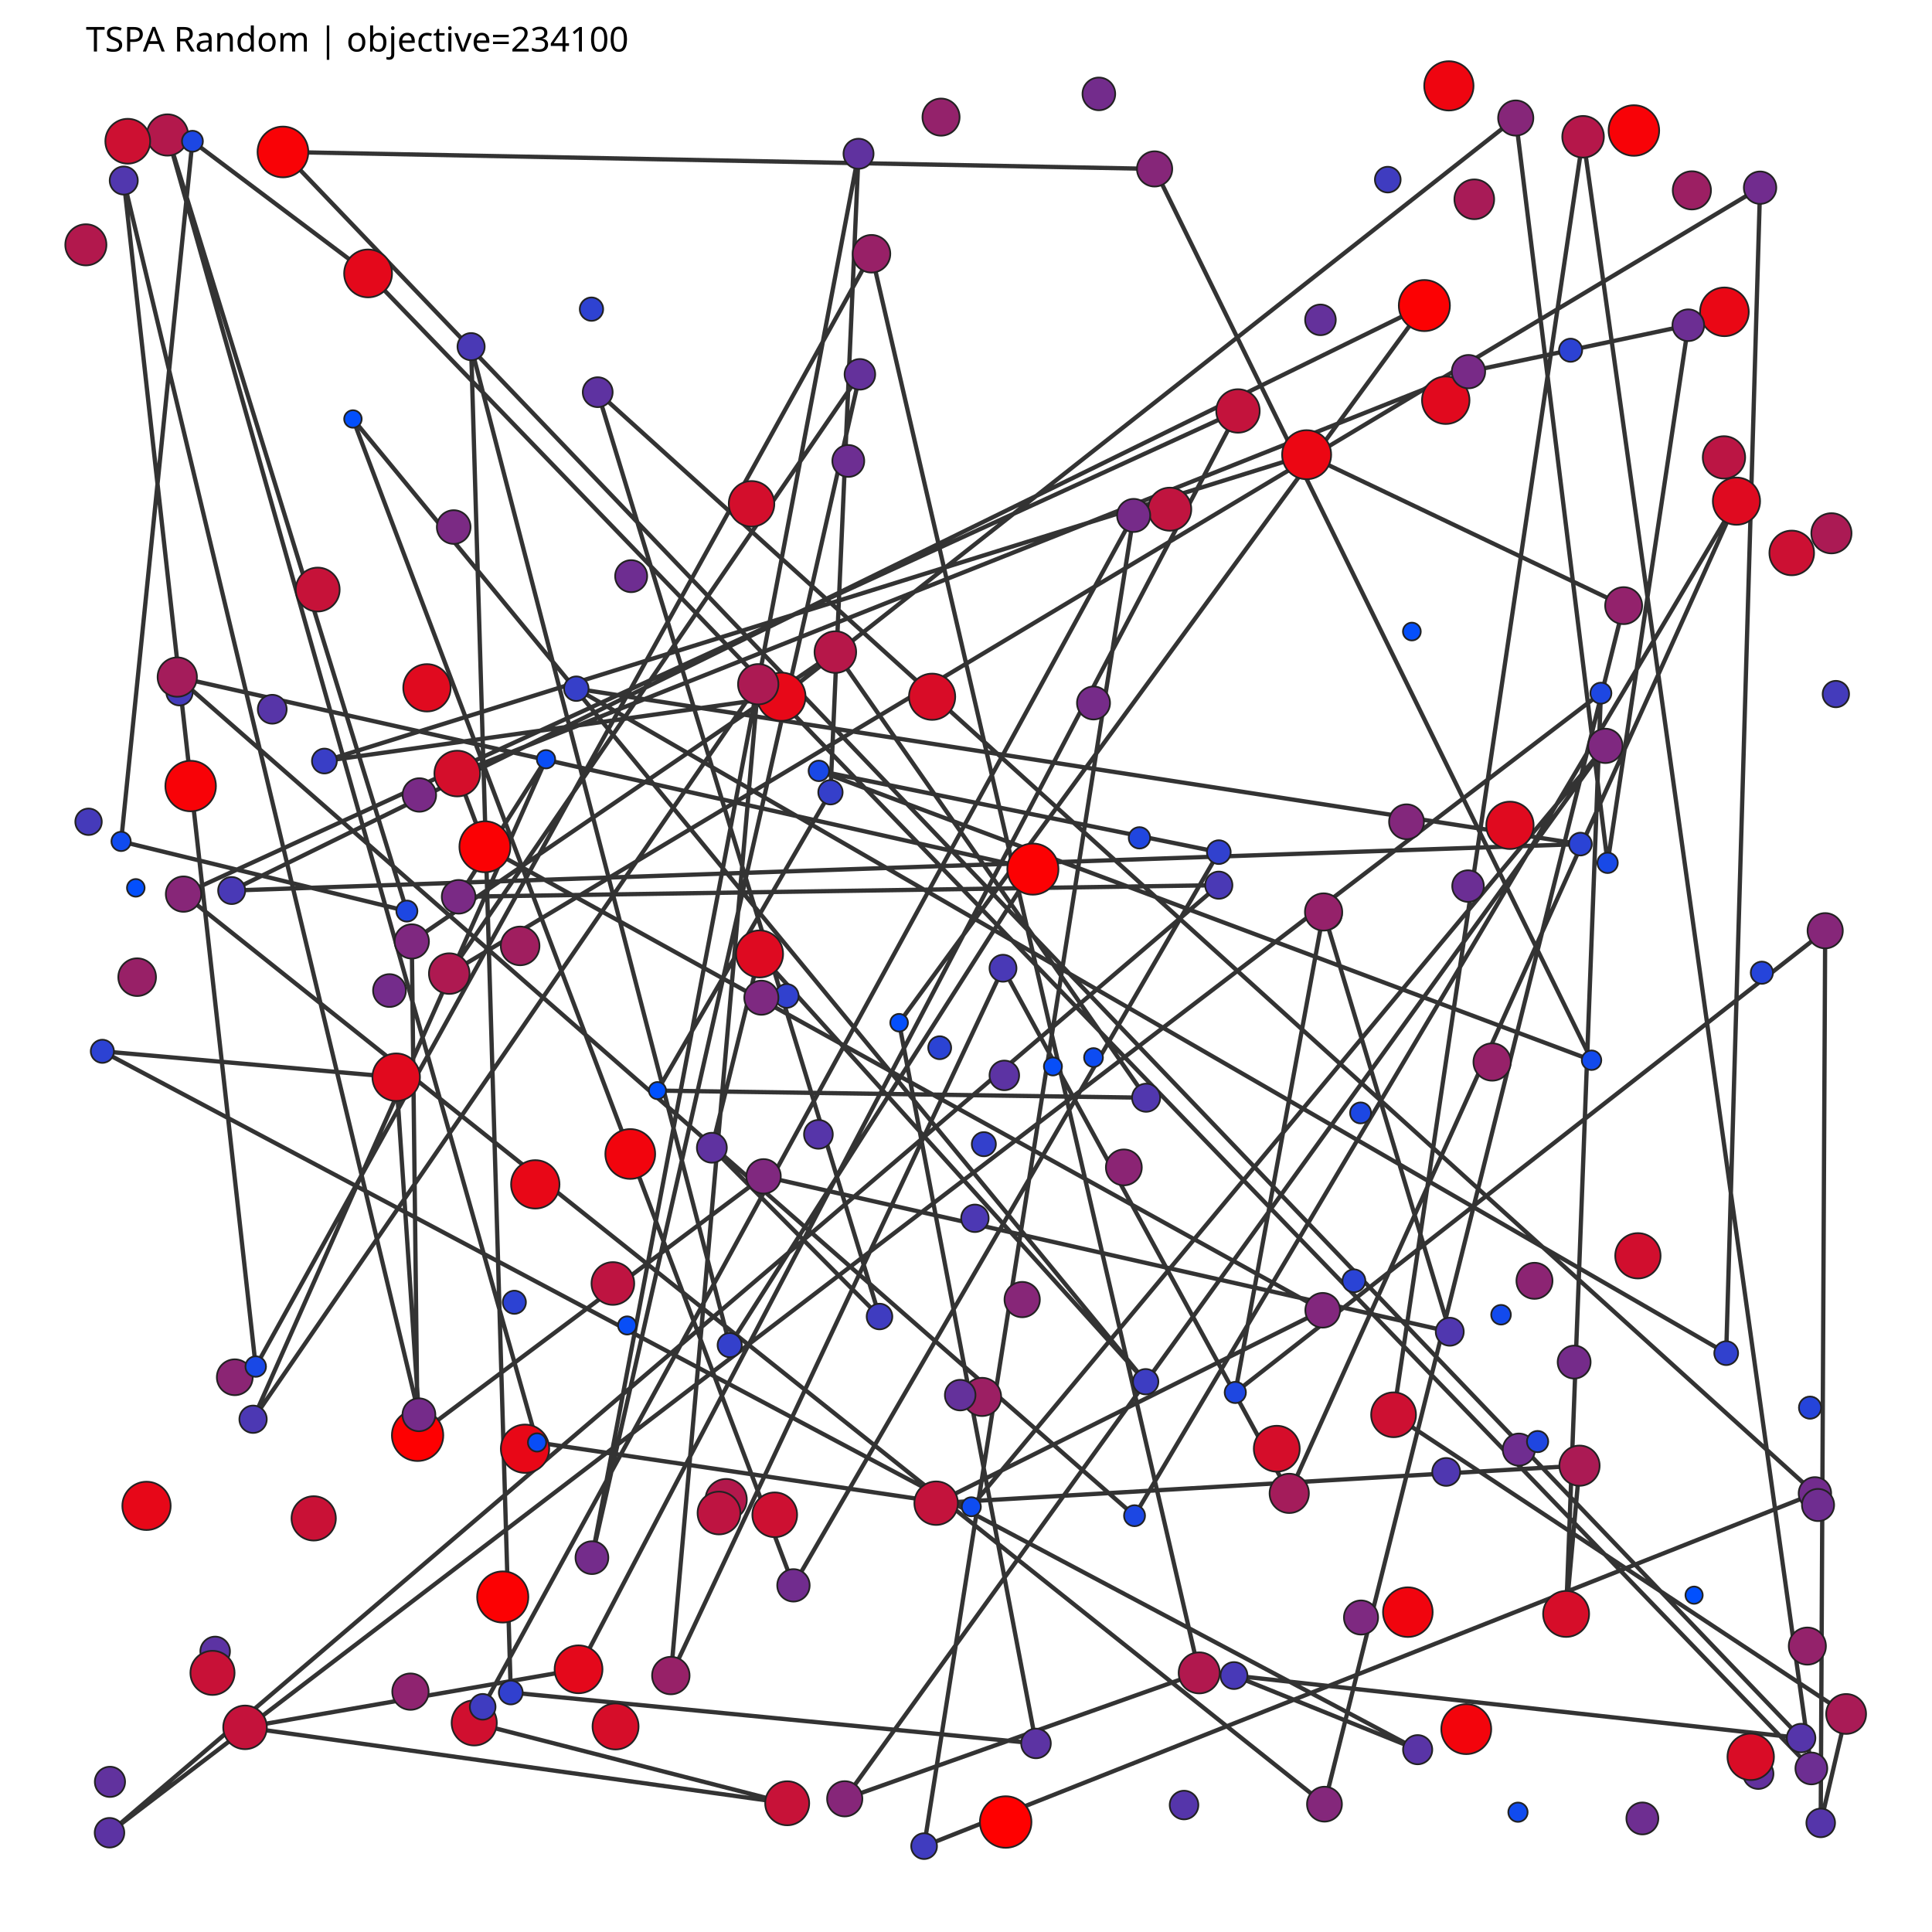
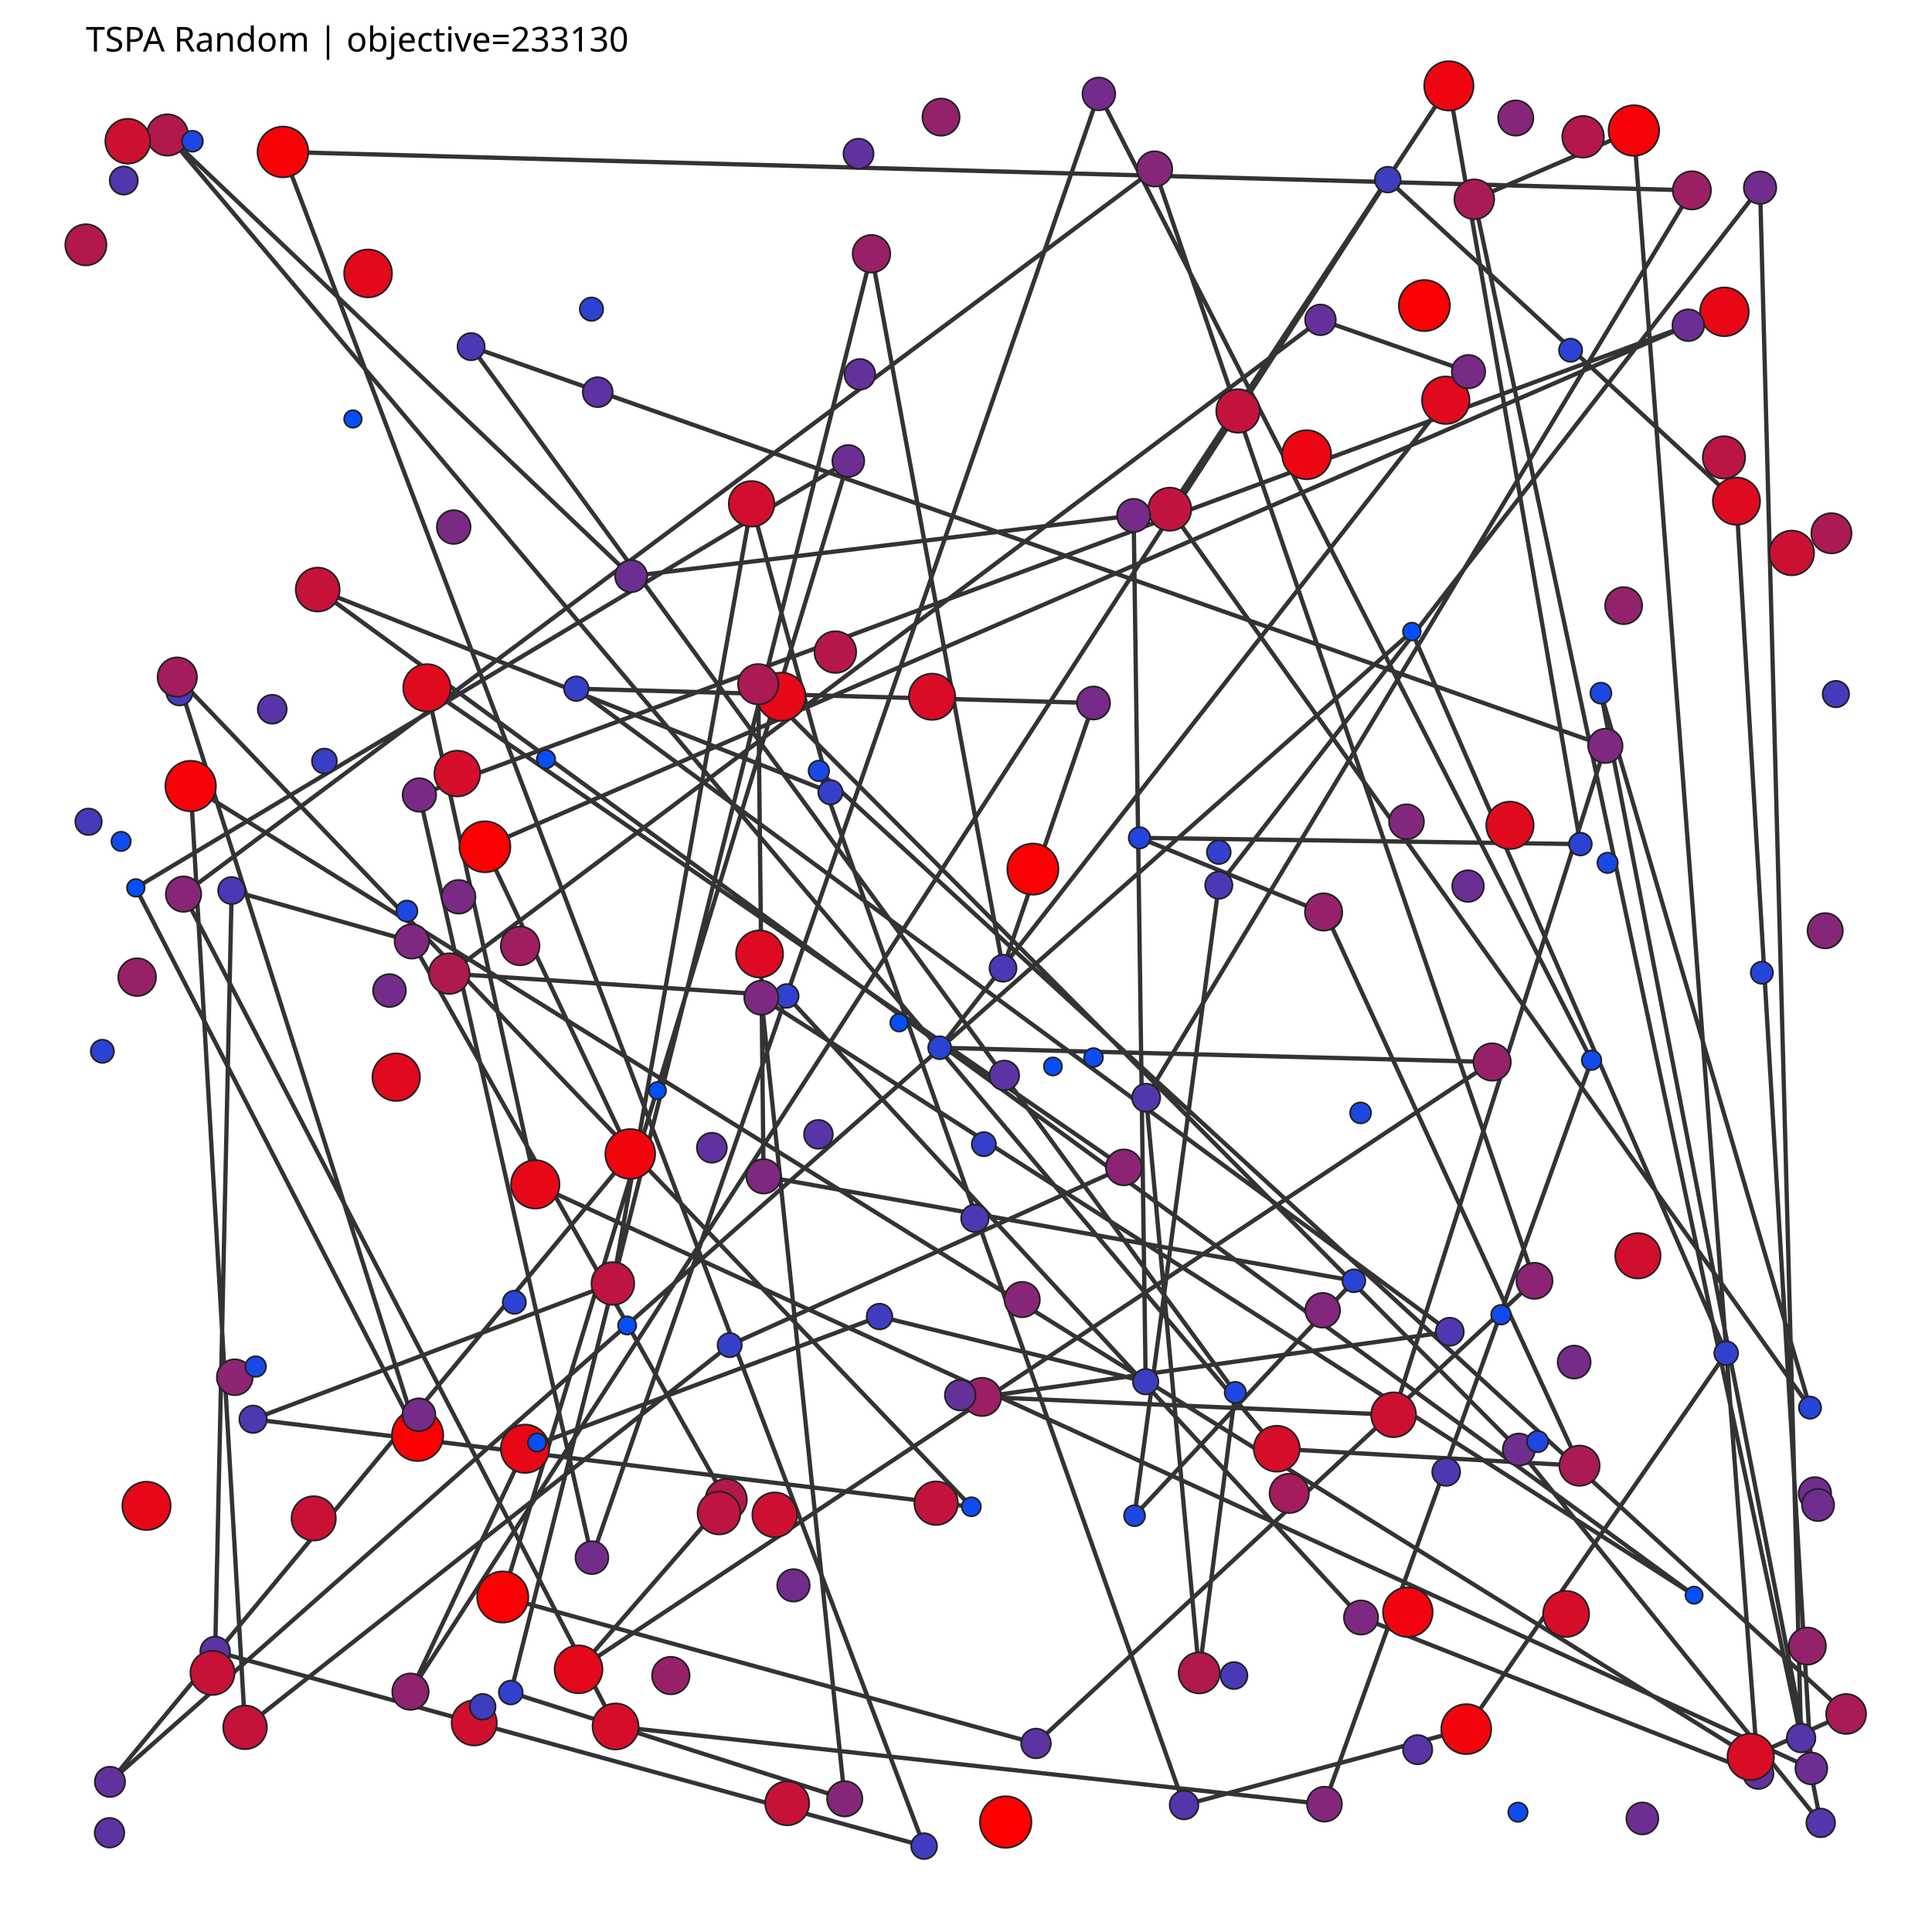
<svg xmlns="http://www.w3.org/2000/svg" width="900" height="900" viewBox="0 0 900 900">
  <rect width="100%" height="100%" fill="white" />
-   <text x="40" y="24" font-family="sans-serif" font-size="16">TSPA Random | objective=234100</text>
-   <polyline fill="none" stroke="#333333" stroke-width="2" points="254.35,353.69 117.89,661.14 353.21,318.74 312.50,780.54 467.24,451.04 600.58,695.67 808.91,233.46 528.51,706.07 82.58,315.41 481.16,404.86 339.92,626.61 219.45,161.48 237.94,788.44 482.61,812.16 418.84,476.42 663.52,142.34 107.92,414.85 736.21,393.21 268.47,320.82 804.13,630.35 819.91,87.43 209.28,453.54 400.57,174.38 275.74,725.62 399.94,71.62 386.86,369.08 306.27,508.04 533.91,511.36 389.14,303.76 191.83,438.56 194.53,668.63 355.70,547.98 675.35,620.37 616.58,424.83 575.45,648.66 850.24,433.57 848.16,849.18 860.00,798.43 649.18,659.06 737.46,63.71 843.80,823.81 171.47,127.37 89.64,65.79 56.41,391.96 189.54,424.41 78.01,62.88 250.19,671.95 452.49,701.91 747.84,347.45 393.51,837.95 558.63,779.29 405.97,118.21 119.13,636.59 57.65,84.10 195.15,659.06 184.56,501.80 47.68,489.73 660.40,815.07 574.83,780.54 839.02,809.66 131.80,70.79 537.86,78.69 741.40,493.89 381.46,359.10 567.77,396.96 369.62,738.52 164.41,195.18 533.70,643.66 353.83,444.38 331.61,534.66 409.71,613.29 278.44,182.70 845.46,695.67 430.48,860.00 528.10,240.11 220.91,802.59 366.71,840.03 114.15,804.67 269.51,777.63 576.70,191.44 85.49,416.51 616.99,840.45 756.36,282.13 608.68,211.82 151.12,354.52 364.01,324.57 706.09,54.98 748.88,401.95 786.47,151.50 684.08,173.13 213.01,360.35 225.89,394.46 616.16,610.38 436.08,700.24 735.80,682.77 729.56,751.83 745.76,322.90 51.01,853.76 567.77,412.35 213.64,417.76 254.35,353.69 " />
+   <text x="40" y="24" font-family="sans-serif" font-size="16">TSPA Random | objective=233130</text>
+   <polyline fill="none" stroke="#333333" stroke-width="2" points="839.02,809.66 686.78,92.84 761.13,60.80 819.08,826.30 634.02,753.50 366.50,463.94 209.28,453.54 615.12,149.00 684.08,173.13 437.75,488.07 695.09,494.72 269.51,777.63 338.26,698.58 191.83,438.56 107.92,414.85 100.23,769.30 430.48,860.00 131.80,70.79 788.14,88.68 533.91,511.36 558.63,779.29 575.45,648.66 219.45,161.48 747.84,347.45 649.18,659.06 457.48,650.74 675.35,620.37 268.47,320.82 509.40,327.48 467.24,451.04 405.97,118.21 237.94,788.44 393.51,837.95 354.67,464.77 789.17,743.09 148.00,274.64 386.86,369.08 350.10,234.70 285.50,597.90 117.89,661.14 452.49,701.91 82.58,315.41 194.53,668.63 63.26,413.60 395.17,214.73 234.20,743.93 482.61,812.16 714.82,596.65 537.86,78.69 85.49,416.51 286.75,804.25 616.99,840.45 741.40,493.89 511.89,43.74 275.74,725.62 195.36,370.33 786.47,151.50 225.89,394.46 293.60,537.57 51.22,830.05 657.70,294.20 804.13,630.35 683.04,805.50 551.57,840.86 381.46,359.10 860.00,798.43 815.55,818.40 88.81,366.17 114.15,804.67 339.92,626.61 523.53,543.82 198.89,320.41 249.36,551.72 843.80,823.81 808.91,233.46 646.48,83.68 191.21,788.03 244.58,674.87 409.71,613.29 533.70,643.66 528.10,240.11 294.02,268.40 78.01,62.88 594.77,674.87 735.80,682.77 617.61,425.66 530.80,390.30 736.21,393.21 674.94,40.00 544.92,237.20 843.18,655.73 745.76,322.90 848.16,849.18 707.55,675.28 353.21,318.74 355.70,547.98 630.70,596.65 528.51,706.07 567.77,412.35 819.91,87.43 839.02,809.66 " />
  <circle cx="649.18" cy="659.06" r="10.44" fill="rgb(205,16,50)" stroke="#222" stroke-width="0.8" />
  <circle cx="745.76" cy="322.90" r="4.90" fill="rgb(29,71,226)" stroke="#222" stroke-width="0.8" />
  <circle cx="237.94" cy="788.44" r="5.55" fill="rgb(49,64,206)" stroke="#222" stroke-width="0.8" />
  <circle cx="736.21" cy="393.21" r="5.31" fill="rgb(42,67,213)" stroke="#222" stroke-width="0.8" />
  <circle cx="294.02" cy="268.40" r="7.46" fill="rgb(110,45,145)" stroke="#222" stroke-width="0.8" />
  <circle cx="405.97" cy="118.21" r="8.76" fill="rgb(152,32,103)" stroke="#222" stroke-width="0.8" />
  <circle cx="834.66" cy="257.58" r="10.40" fill="rgb(204,16,51)" stroke="#222" stroke-width="0.8" />
  <circle cx="78.01" cy="62.88" r="9.62" fill="rgb(179,24,76)" stroke="#222" stroke-width="0.8" />
  <circle cx="617.61" cy="425.66" r="7.50" fill="rgb(111,45,144)" stroke="#222" stroke-width="0.8" />
  <circle cx="567.77" cy="396.96" r="5.53" fill="rgb(49,65,206)" stroke="#222" stroke-width="0.8" />
  <circle cx="312.50" cy="780.54" r="8.73" fill="rgb(151,33,104)" stroke="#222" stroke-width="0.8" />
  <circle cx="85.49" cy="416.51" r="8.24" fill="rgb(135,38,120)" stroke="#222" stroke-width="0.8" />
  <circle cx="184.56" cy="501.80" r="11.07" fill="rgb(225,9,30)" stroke="#222" stroke-width="0.8" />
  <circle cx="594.77" cy="674.87" r="10.69" fill="rgb(213,13,42)" stroke="#222" stroke-width="0.8" />
  <circle cx="198.89" cy="320.41" r="11.03" fill="rgb(224,10,31)" stroke="#222" stroke-width="0.8" />
  <circle cx="544.92" cy="237.20" r="10.03" fill="rgb(192,20,63)" stroke="#222" stroke-width="0.8" />
  <circle cx="386.86" cy="369.08" r="5.67" fill="rgb(53,63,202)" stroke="#222" stroke-width="0.8" />
  <circle cx="788.14" cy="88.68" r="8.90" fill="rgb(156,31,99)" stroke="#222" stroke-width="0.8" />
  <circle cx="350.10" cy="234.70" r="10.61" fill="rgb(211,14,44)" stroke="#222" stroke-width="0.8" />
  <circle cx="737.46" cy="63.71" r="9.69" fill="rgb(181,23,74)" stroke="#222" stroke-width="0.8" />
  <circle cx="558.63" cy="779.29" r="9.56" fill="rgb(177,24,78)" stroke="#222" stroke-width="0.8" />
  <circle cx="853.15" cy="248.43" r="9.36" fill="rgb(171,26,84)" stroke="#222" stroke-width="0.8" />
  <circle cx="366.71" cy="840.03" r="10.25" fill="rgb(199,18,56)" stroke="#222" stroke-width="0.8" />
  <circle cx="249.36" cy="551.72" r="11.27" fill="rgb(232,7,23)" stroke="#222" stroke-width="0.8" />
  <circle cx="686.78" cy="92.84" r="9.26" fill="rgb(168,27,87)" stroke="#222" stroke-width="0.8" />
  <circle cx="393.51" cy="837.95" r="8.21" fill="rgb(134,38,121)" stroke="#222" stroke-width="0.8" />
  <circle cx="860.00" cy="798.43" r="9.29" fill="rgb(169,27,86)" stroke="#222" stroke-width="0.8" />
  <circle cx="338.26" cy="698.58" r="9.63" fill="rgb(179,24,76)" stroke="#222" stroke-width="0.8" />
  <circle cx="331.61" cy="534.66" r="6.97" fill="rgb(95,50,160)" stroke="#222" stroke-width="0.8" />
  <circle cx="761.55" cy="60.39" r="5.98" fill="rgb(63,60,192)" stroke="#222" stroke-width="0.8" />
  <circle cx="239.60" cy="606.64" r="5.39" fill="rgb(44,66,211)" stroke="#222" stroke-width="0.8" />
  <circle cx="57.65" cy="84.10" r="6.54" fill="rgb(81,55,174)" stroke="#222" stroke-width="0.8" />
  <circle cx="220.91" cy="802.59" r="10.52" fill="rgb(208,15,47)" stroke="#222" stroke-width="0.8" />
  <circle cx="530.80" cy="390.30" r="4.99" fill="rgb(32,70,223)" stroke="#222" stroke-width="0.8" />
  <circle cx="576.70" cy="191.44" r="10.12" fill="rgb(195,19,60)" stroke="#222" stroke-width="0.8" />
  <circle cx="366.50" cy="463.94" r="5.53" fill="rgb(49,65,206)" stroke="#222" stroke-width="0.8" />
  <circle cx="509.40" cy="492.64" r="4.39" fill="rgb(13,76,242)" stroke="#222" stroke-width="0.8" />
  <circle cx="850.24" cy="433.57" r="8.21" fill="rgb(134,38,121)" stroke="#222" stroke-width="0.8" />
  <circle cx="211.35" cy="245.52" r="7.85" fill="rgb(123,42,132)" stroke="#222" stroke-width="0.8" />
  <circle cx="511.89" cy="43.74" r="7.62" fill="rgb(115,44,140)" stroke="#222" stroke-width="0.8" />
  <circle cx="244.58" cy="674.87" r="11.26" fill="rgb(232,7,23)" stroke="#222" stroke-width="0.8" />
  <circle cx="476.17" cy="605.39" r="8.23" fill="rgb(135,38,120)" stroke="#222" stroke-width="0.8" />
  <circle cx="707.55" cy="675.28" r="7.49" fill="rgb(111,45,144)" stroke="#222" stroke-width="0.8" />
  <circle cx="714.82" cy="596.65" r="8.40" fill="rgb(140,36,115)" stroke="#222" stroke-width="0.8" />
  <circle cx="213.01" cy="360.35" r="10.65" fill="rgb(212,14,43)" stroke="#222" stroke-width="0.8" />
  <circle cx="409.71" cy="613.29" r="5.97" fill="rgb(63,60,192)" stroke="#222" stroke-width="0.8" />
  <circle cx="803.09" cy="213.07" r="9.87" fill="rgb(187,21,68)" stroke="#222" stroke-width="0.8" />
  <circle cx="820.74" cy="453.12" r="5.17" fill="rgb(37,68,218)" stroke="#222" stroke-width="0.8" />
  <circle cx="89.64" cy="65.79" r="4.88" fill="rgb(28,71,227)" stroke="#222" stroke-width="0.8" />
  <circle cx="107.92" cy="414.85" r="6.30" fill="rgb(73,57,182)" stroke="#222" stroke-width="0.8" />
  <circle cx="748.88" cy="401.95" r="4.75" fill="rgb(24,73,231)" stroke="#222" stroke-width="0.8" />
  <circle cx="381.46" cy="359.10" r="4.79" fill="rgb(25,72,230)" stroke="#222" stroke-width="0.8" />
  <circle cx="467.24" cy="451.04" r="6.28" fill="rgb(73,57,182)" stroke="#222" stroke-width="0.8" />
  <circle cx="458.31" cy="533.00" r="5.61" fill="rgb(51,64,204)" stroke="#222" stroke-width="0.8" />
  <circle cx="567.77" cy="412.35" r="6.34" fill="rgb(74,57,181)" stroke="#222" stroke-width="0.8" />
  <circle cx="819.91" cy="87.43" r="7.55" fill="rgb(113,44,142)" stroke="#222" stroke-width="0.8" />
  <circle cx="673.49" cy="186.44" r="11.06" fill="rgb(225,9,30)" stroke="#222" stroke-width="0.8" />
  <circle cx="707.13" cy="844.19" r="4.50" fill="rgb(16,75,239)" stroke="#222" stroke-width="0.8" />
  <circle cx="528.51" cy="706.07" r="4.89" fill="rgb(28,71,227)" stroke="#222" stroke-width="0.8" />
  <circle cx="756.36" cy="282.13" r="8.61" fill="rgb(147,34,108)" stroke="#222" stroke-width="0.8" />
  <circle cx="83.62" cy="322.49" r="6.14" fill="rgb(68,59,187)" stroke="#222" stroke-width="0.8" />
  <circle cx="457.48" cy="650.74" r="8.90" fill="rgb(156,31,99)" stroke="#222" stroke-width="0.8" />
  <circle cx="528.10" cy="240.11" r="7.71" fill="rgb(118,43,137)" stroke="#222" stroke-width="0.8" />
  <circle cx="63.26" cy="413.60" r="4.11" fill="rgb(3,79,252)" stroke="#222" stroke-width="0.8" />
  <circle cx="765.08" cy="847.10" r="7.44" fill="rgb(110,46,145)" stroke="#222" stroke-width="0.8" />
  <circle cx="600.58" cy="695.67" r="9.15" fill="rgb(164,28,91)" stroke="#222" stroke-width="0.8" />
  <circle cx="148.00" cy="274.64" r="10.23" fill="rgb(198,18,57)" stroke="#222" stroke-width="0.8" />
  <circle cx="418.84" cy="476.42" r="4.12" fill="rgb(4,79,251)" stroke="#222" stroke-width="0.8" />
  <circle cx="225.89" cy="394.46" r="11.87" fill="rgb(251,1,4)" stroke="#222" stroke-width="0.8" />
  <circle cx="100.23" cy="769.30" r="6.90" fill="rgb(92,51,163)" stroke="#222" stroke-width="0.8" />
  <circle cx="360.90" cy="705.65" r="10.42" fill="rgb(205,16,50)" stroke="#222" stroke-width="0.8" />
  <circle cx="278.44" cy="182.70" r="6.96" fill="rgb(94,50,161)" stroke="#222" stroke-width="0.8" />
  <circle cx="616.16" cy="610.38" r="8.08" fill="rgb(130,39,125)" stroke="#222" stroke-width="0.8" />
  <circle cx="447.30" cy="649.90" r="7.13" fill="rgb(100,49,155)" stroke="#222" stroke-width="0.8" />
  <circle cx="481.16" cy="404.86" r="11.91" fill="rgb(252,1,3)" stroke="#222" stroke-width="0.8" />
  <circle cx="841.93" cy="766.81" r="8.65" fill="rgb(148,34,107)" stroke="#222" stroke-width="0.8" />
  <circle cx="268.47" cy="320.82" r="5.71" fill="rgb(54,63,201)" stroke="#222" stroke-width="0.8" />
  <circle cx="40.00" cy="114.05" r="9.58" fill="rgb(178,24,77)" stroke="#222" stroke-width="0.8" />
  <circle cx="848.16" cy="849.18" r="6.67" fill="rgb(85,53,170)" stroke="#222" stroke-width="0.8" />
  <circle cx="761.13" cy="60.80" r="11.78" fill="rgb(248,2,7)" stroke="#222" stroke-width="0.8" />
  <circle cx="164.41" cy="195.18" r="4.08" fill="rgb(3,79,252)" stroke="#222" stroke-width="0.8" />
  <circle cx="695.09" cy="494.72" r="8.70" fill="rgb(150,33,105)" stroke="#222" stroke-width="0.8" />
  <circle cx="82.58" cy="315.41" r="9.16" fill="rgb(164,28,91)" stroke="#222" stroke-width="0.8" />
  <circle cx="191.83" cy="438.56" r="7.99" fill="rgb(127,40,128)" stroke="#222" stroke-width="0.8" />
  <circle cx="533.70" cy="643.66" r="5.91" fill="rgb(61,61,194)" stroke="#222" stroke-width="0.8" />
  <circle cx="683.87" cy="412.77" r="7.36" fill="rgb(107,46,148)" stroke="#222" stroke-width="0.8" />
  <circle cx="803.30" cy="145.26" r="11.34" fill="rgb(234,7,21)" stroke="#222" stroke-width="0.8" />
  <circle cx="339.92" cy="626.61" r="5.63" fill="rgb(52,64,203)" stroke="#222" stroke-width="0.8" />
  <circle cx="819.08" cy="826.30" r="7.06" fill="rgb(98,49,157)" stroke="#222" stroke-width="0.8" />
  <circle cx="716.27" cy="671.54" r="4.96" fill="rgb(31,70,224)" stroke="#222" stroke-width="0.8" />
  <circle cx="213.64" cy="417.76" r="7.84" fill="rgb(122,42,133)" stroke="#222" stroke-width="0.8" />
  <circle cx="219.45" cy="161.48" r="6.33" fill="rgb(74,57,181)" stroke="#222" stroke-width="0.8" />
  <circle cx="191.21" cy="788.03" r="8.47" fill="rgb(143,35,112)" stroke="#222" stroke-width="0.8" />
  <circle cx="741.40" cy="493.89" r="4.55" fill="rgb(18,74,237)" stroke="#222" stroke-width="0.8" />
  <circle cx="98.99" cy="779.29" r="10.28" fill="rgb(200,17,55)" stroke="#222" stroke-width="0.8" />
  <circle cx="109.37" cy="641.58" r="8.35" fill="rgb(139,37,116)" stroke="#222" stroke-width="0.8" />
  <circle cx="334.93" cy="704.82" r="9.97" fill="rgb(190,20,65)" stroke="#222" stroke-width="0.8" />
  <circle cx="119.13" cy="636.59" r="4.79" fill="rgb(25,72,230)" stroke="#222" stroke-width="0.8" />
  <circle cx="369.62" cy="738.52" r="7.55" fill="rgb(113,44,142)" stroke="#222" stroke-width="0.8" />
  <circle cx="523.53" cy="543.82" r="8.36" fill="rgb(139,36,116)" stroke="#222" stroke-width="0.8" />
  <circle cx="195.36" cy="370.33" r="7.80" fill="rgb(121,42,134)" stroke="#222" stroke-width="0.8" />
  <circle cx="786.47" cy="151.50" r="7.38" fill="rgb(108,46,147)" stroke="#222" stroke-width="0.8" />
  <circle cx="355.70" cy="547.98" r="8.02" fill="rgb(128,40,127)" stroke="#222" stroke-width="0.8" />
  <circle cx="735.80" cy="682.77" r="9.37" fill="rgb(171,26,84)" stroke="#222" stroke-width="0.8" />
  <circle cx="51.01" cy="853.76" r="6.89" fill="rgb(92,51,163)" stroke="#222" stroke-width="0.8" />
  <circle cx="683.04" cy="805.50" r="11.63" fill="rgb(243,4,12)" stroke="#222" stroke-width="0.8" />
  <circle cx="699.24" cy="612.46" r="4.58" fill="rgb(18,74,237)" stroke="#222" stroke-width="0.8" />
  <circle cx="789.17" cy="743.09" r="4.02" fill="rgb(1,80,254)" stroke="#222" stroke-width="0.8" />
  <circle cx="126.82" cy="330.39" r="6.72" fill="rgb(87,53,168)" stroke="#222" stroke-width="0.8" />
  <circle cx="608.68" cy="211.82" r="11.42" fill="rgb(236,6,19)" stroke="#222" stroke-width="0.8" />
  <circle cx="114.15" cy="804.67" r="10.16" fill="rgb(196,18,59)" stroke="#222" stroke-width="0.8" />
  <circle cx="616.99" cy="840.45" r="8.13" fill="rgb(132,39,123)" stroke="#222" stroke-width="0.8" />
  <circle cx="400.57" cy="174.38" r="7.13" fill="rgb(100,49,155)" stroke="#222" stroke-width="0.8" />
  <circle cx="733.30" cy="634.51" r="7.67" fill="rgb(117,43,138)" stroke="#222" stroke-width="0.8" />
  <circle cx="430.48" cy="860.00" r="6.00" fill="rgb(64,60,191)" stroke="#222" stroke-width="0.8" />
  <circle cx="399.94" cy="71.62" r="7.00" fill="rgb(96,50,159)" stroke="#222" stroke-width="0.8" />
  <circle cx="41.25" cy="382.81" r="6.16" fill="rgb(69,58,186)" stroke="#222" stroke-width="0.8" />
  <circle cx="763.00" cy="585.00" r="10.56" fill="rgb(209,14,46)" stroke="#222" stroke-width="0.8" />
  <circle cx="468.49" cy="848.77" r="12.00" fill="rgb(255,0,0)" stroke="#222" stroke-width="0.8" />
  <circle cx="63.89" cy="455.20" r="8.78" fill="rgb(152,32,103)" stroke="#222" stroke-width="0.8" />
  <circle cx="146.13" cy="707.32" r="10.32" fill="rgb(201,17,54)" stroke="#222" stroke-width="0.8" />
  <circle cx="436.08" cy="700.24" r="10.13" fill="rgb(195,19,60)" stroke="#222" stroke-width="0.8" />
  <circle cx="815.55" cy="818.40" r="10.82" fill="rgb(217,12,38)" stroke="#222" stroke-width="0.8" />
  <circle cx="189.54" cy="424.41" r="4.91" fill="rgb(29,71,226)" stroke="#222" stroke-width="0.8" />
  <circle cx="729.56" cy="751.83" r="10.71" fill="rgb(214,13,41)" stroke="#222" stroke-width="0.8" />
  <circle cx="194.53" cy="668.63" r="11.96" fill="rgb(254,0,1)" stroke="#222" stroke-width="0.8" />
  <circle cx="131.80" cy="70.79" r="11.82" fill="rgb(249,2,6)" stroke="#222" stroke-width="0.8" />
  <circle cx="117.89" cy="661.14" r="6.37" fill="rgb(76,56,179)" stroke="#222" stroke-width="0.8" />
  <circle cx="703.39" cy="384.47" r="11.03" fill="rgb(224,10,31)" stroke="#222" stroke-width="0.8" />
  <circle cx="51.22" cy="830.05" r="7.04" fill="rgb(97,50,158)" stroke="#222" stroke-width="0.8" />
  <circle cx="804.13" cy="630.35" r="5.55" fill="rgb(49,65,206)" stroke="#222" stroke-width="0.8" />
  <circle cx="533.91" cy="511.36" r="6.55" fill="rgb(81,55,174)" stroke="#222" stroke-width="0.8" />
  <circle cx="254.35" cy="353.69" r="4.28" fill="rgb(9,77,246)" stroke="#222" stroke-width="0.8" />
  <circle cx="389.14" cy="303.76" r="9.70" fill="rgb(182,23,73)" stroke="#222" stroke-width="0.8" />
  <circle cx="575.45" cy="648.66" r="4.95" fill="rgb(30,71,225)" stroke="#222" stroke-width="0.8" />
  <circle cx="452.49" cy="701.91" r="4.44" fill="rgb(14,76,241)" stroke="#222" stroke-width="0.8" />
  <circle cx="646.48" cy="83.68" r="5.99" fill="rgb(63,60,192)" stroke="#222" stroke-width="0.8" />
  <circle cx="171.47" cy="127.37" r="11.15" fill="rgb(228,8,27)" stroke="#222" stroke-width="0.8" />
  <circle cx="634.02" cy="753.50" r="7.95" fill="rgb(126,41,129)" stroke="#222" stroke-width="0.8" />
  <circle cx="395.17" cy="214.73" r="7.43" fill="rgb(109,46,146)" stroke="#222" stroke-width="0.8" />
  <circle cx="454.15" cy="567.53" r="6.40" fill="rgb(76,56,179)" stroke="#222" stroke-width="0.8" />
  <circle cx="292.15" cy="617.45" r="4.24" fill="rgb(8,78,247)" stroke="#222" stroke-width="0.8" />
  <circle cx="655.21" cy="382.81" r="8.12" fill="rgb(131,39,124)" stroke="#222" stroke-width="0.8" />
  <circle cx="509.40" cy="327.48" r="7.69" fill="rgb(118,43,137)" stroke="#222" stroke-width="0.8" />
  <circle cx="437.75" cy="488.07" r="5.34" fill="rgb(43,67,212)" stroke="#222" stroke-width="0.8" />
  <circle cx="285.50" cy="597.90" r="9.95" fill="rgb(190,20,65)" stroke="#222" stroke-width="0.8" />
  <circle cx="845.46" cy="695.67" r="7.56" fill="rgb(114,44,141)" stroke="#222" stroke-width="0.8" />
  <circle cx="855.22" cy="323.32" r="6.15" fill="rgb(68,59,187)" stroke="#222" stroke-width="0.8" />
  <circle cx="209.28" cy="453.54" r="9.46" fill="rgb(174,25,81)" stroke="#222" stroke-width="0.8" />
  <circle cx="56.41" cy="391.96" r="4.50" fill="rgb(16,75,239)" stroke="#222" stroke-width="0.8" />
  <circle cx="675.35" cy="620.37" r="6.52" fill="rgb(80,55,175)" stroke="#222" stroke-width="0.8" />
  <circle cx="673.69" cy="685.68" r="6.49" fill="rgb(79,55,176)" stroke="#222" stroke-width="0.8" />
  <circle cx="151.12" cy="354.52" r="5.79" fill="rgb(57,62,198)" stroke="#222" stroke-width="0.8" />
  <circle cx="839.02" cy="809.66" r="6.66" fill="rgb(85,53,170)" stroke="#222" stroke-width="0.8" />
  <circle cx="537.86" cy="78.69" r="8.21" fill="rgb(134,38,121)" stroke="#222" stroke-width="0.8" />
  <circle cx="808.91" cy="233.46" r="11.00" fill="rgb(223,10,32)" stroke="#222" stroke-width="0.8" />
  <circle cx="354.67" cy="464.77" r="7.95" fill="rgb(126,41,129)" stroke="#222" stroke-width="0.8" />
  <circle cx="275.53" cy="144.01" r="5.44" fill="rgb(46,66,209)" stroke="#222" stroke-width="0.8" />
  <circle cx="574.83" cy="780.54" r="6.27" fill="rgb(72,57,183)" stroke="#222" stroke-width="0.8" />
  <circle cx="843.18" cy="655.73" r="5.17" fill="rgb(37,68,218)" stroke="#222" stroke-width="0.8" />
  <circle cx="181.44" cy="461.44" r="7.64" fill="rgb(116,44,139)" stroke="#222" stroke-width="0.8" />
  <circle cx="195.15" cy="659.06" r="7.66" fill="rgb(117,43,138)" stroke="#222" stroke-width="0.8" />
  <circle cx="242.30" cy="440.64" r="9.01" fill="rgb(160,30,95)" stroke="#222" stroke-width="0.8" />
  <circle cx="706.09" cy="54.98" r="8.20" fill="rgb(134,38,121)" stroke="#222" stroke-width="0.8" />
  <circle cx="657.70" cy="294.20" r="4.15" fill="rgb(5,79,250)" stroke="#222" stroke-width="0.8" />
  <circle cx="655.83" cy="751.00" r="11.56" fill="rgb(241,4,14)" stroke="#222" stroke-width="0.8" />
  <circle cx="269.51" cy="777.63" r="11.15" fill="rgb(228,8,27)" stroke="#222" stroke-width="0.8" />
  <circle cx="88.81" cy="366.17" r="11.77" fill="rgb(248,2,7)" stroke="#222" stroke-width="0.8" />
  <circle cx="47.68" cy="489.73" r="5.39" fill="rgb(44,66,211)" stroke="#222" stroke-width="0.8" />
  <circle cx="747.84" cy="347.45" r="8.00" fill="rgb(127,40,128)" stroke="#222" stroke-width="0.8" />
  <circle cx="846.91" cy="701.08" r="7.49" fill="rgb(111,45,144)" stroke="#222" stroke-width="0.8" />
  <circle cx="224.85" cy="795.10" r="5.99" fill="rgb(63,60,192)" stroke="#222" stroke-width="0.8" />
  <circle cx="353.83" cy="444.38" r="10.96" fill="rgb(222,10,33)" stroke="#222" stroke-width="0.8" />
  <circle cx="364.01" cy="324.57" r="11.24" fill="rgb(231,8,24)" stroke="#222" stroke-width="0.8" />
  <circle cx="633.81" cy="518.44" r="4.89" fill="rgb(28,71,227)" stroke="#222" stroke-width="0.8" />
  <circle cx="438.37" cy="54.56" r="8.65" fill="rgb(148,34,107)" stroke="#222" stroke-width="0.8" />
  <circle cx="630.70" cy="596.65" r="5.33" fill="rgb(42,67,213)" stroke="#222" stroke-width="0.8" />
  <circle cx="490.50" cy="496.80" r="4.21" fill="rgb(7,78,248)" stroke="#222" stroke-width="0.8" />
  <circle cx="731.64" cy="163.15" r="5.39" fill="rgb(44,66,211)" stroke="#222" stroke-width="0.8" />
  <circle cx="467.86" cy="500.96" r="6.90" fill="rgb(92,51,163)" stroke="#222" stroke-width="0.8" />
  <circle cx="306.27" cy="508.04" r="4.00" fill="rgb(0,80,255)" stroke="#222" stroke-width="0.8" />
  <circle cx="482.61" cy="812.16" r="6.90" fill="rgb(92,51,163)" stroke="#222" stroke-width="0.8" />
  <circle cx="660.40" cy="815.07" r="6.80" fill="rgb(89,52,166)" stroke="#222" stroke-width="0.8" />
  <circle cx="286.75" cy="804.25" r="10.72" fill="rgb(214,13,41)" stroke="#222" stroke-width="0.8" />
  <circle cx="684.08" cy="173.13" r="7.77" fill="rgb(120,42,135)" stroke="#222" stroke-width="0.8" />
  <circle cx="381.25" cy="528.42" r="6.70" fill="rgb(86,53,169)" stroke="#222" stroke-width="0.8" />
  <circle cx="615.12" cy="149.00" r="7.14" fill="rgb(100,49,155)" stroke="#222" stroke-width="0.8" />
  <circle cx="250.19" cy="671.95" r="4.27" fill="rgb(9,77,246)" stroke="#222" stroke-width="0.8" />
  <circle cx="68.25" cy="701.49" r="11.25" fill="rgb(231,7,24)" stroke="#222" stroke-width="0.8" />
  <circle cx="275.74" cy="725.62" r="7.65" fill="rgb(116,44,139)" stroke="#222" stroke-width="0.8" />
  <circle cx="434.21" cy="324.57" r="10.77" fill="rgb(216,12,39)" stroke="#222" stroke-width="0.8" />
  <circle cx="293.60" cy="537.57" r="11.60" fill="rgb(242,4,13)" stroke="#222" stroke-width="0.8" />
  <circle cx="551.57" cy="840.86" r="6.67" fill="rgb(85,53,170)" stroke="#222" stroke-width="0.8" />
  <circle cx="843.80" cy="823.81" r="7.42" fill="rgb(109,46,146)" stroke="#222" stroke-width="0.8" />
  <circle cx="616.58" cy="424.83" r="8.68" fill="rgb(149,33,106)" stroke="#222" stroke-width="0.8" />
  <circle cx="663.52" cy="142.34" r="11.90" fill="rgb(252,1,3)" stroke="#222" stroke-width="0.8" />
  <circle cx="353.21" cy="318.74" r="9.40" fill="rgb(172,26,83)" stroke="#222" stroke-width="0.8" />
  <circle cx="674.94" cy="40.00" r="11.48" fill="rgb(239,5,16)" stroke="#222" stroke-width="0.8" />
  <circle cx="234.20" cy="743.93" r="11.92" fill="rgb(252,1,3)" stroke="#222" stroke-width="0.8" />
  <circle cx="59.52" cy="65.79" r="10.44" fill="rgb(205,16,50)" stroke="#222" stroke-width="0.8" />
</svg>
